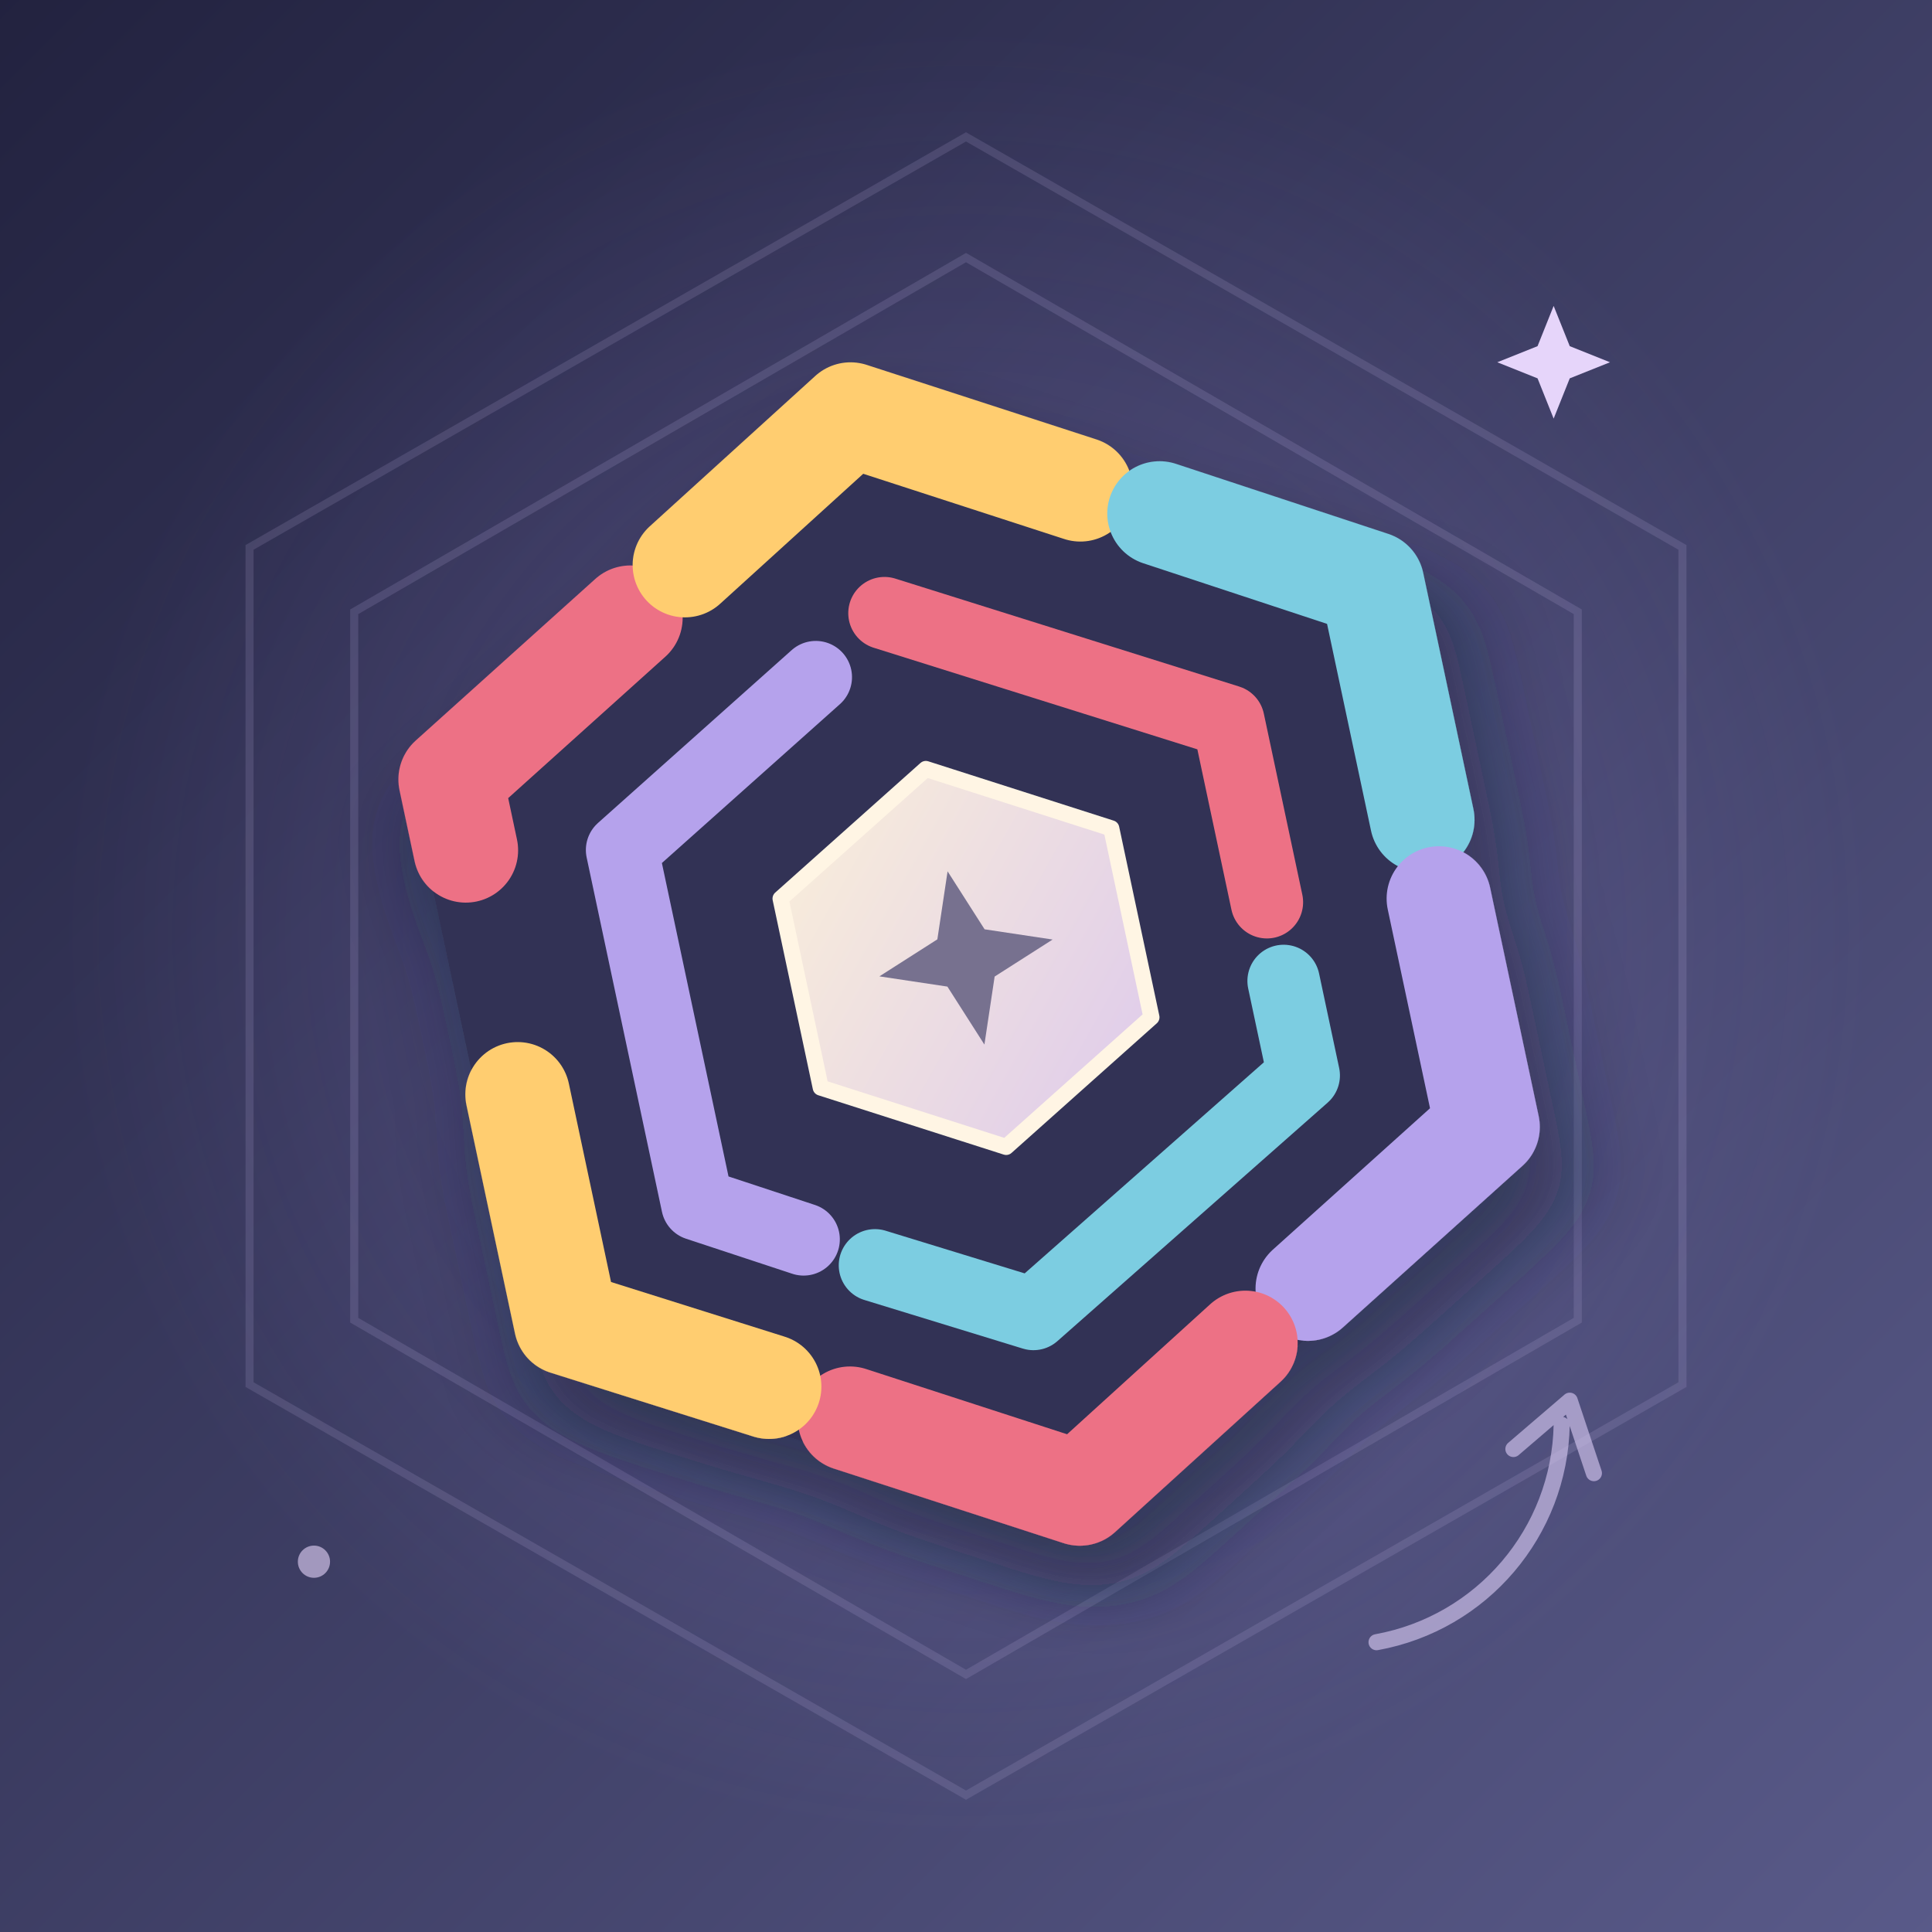
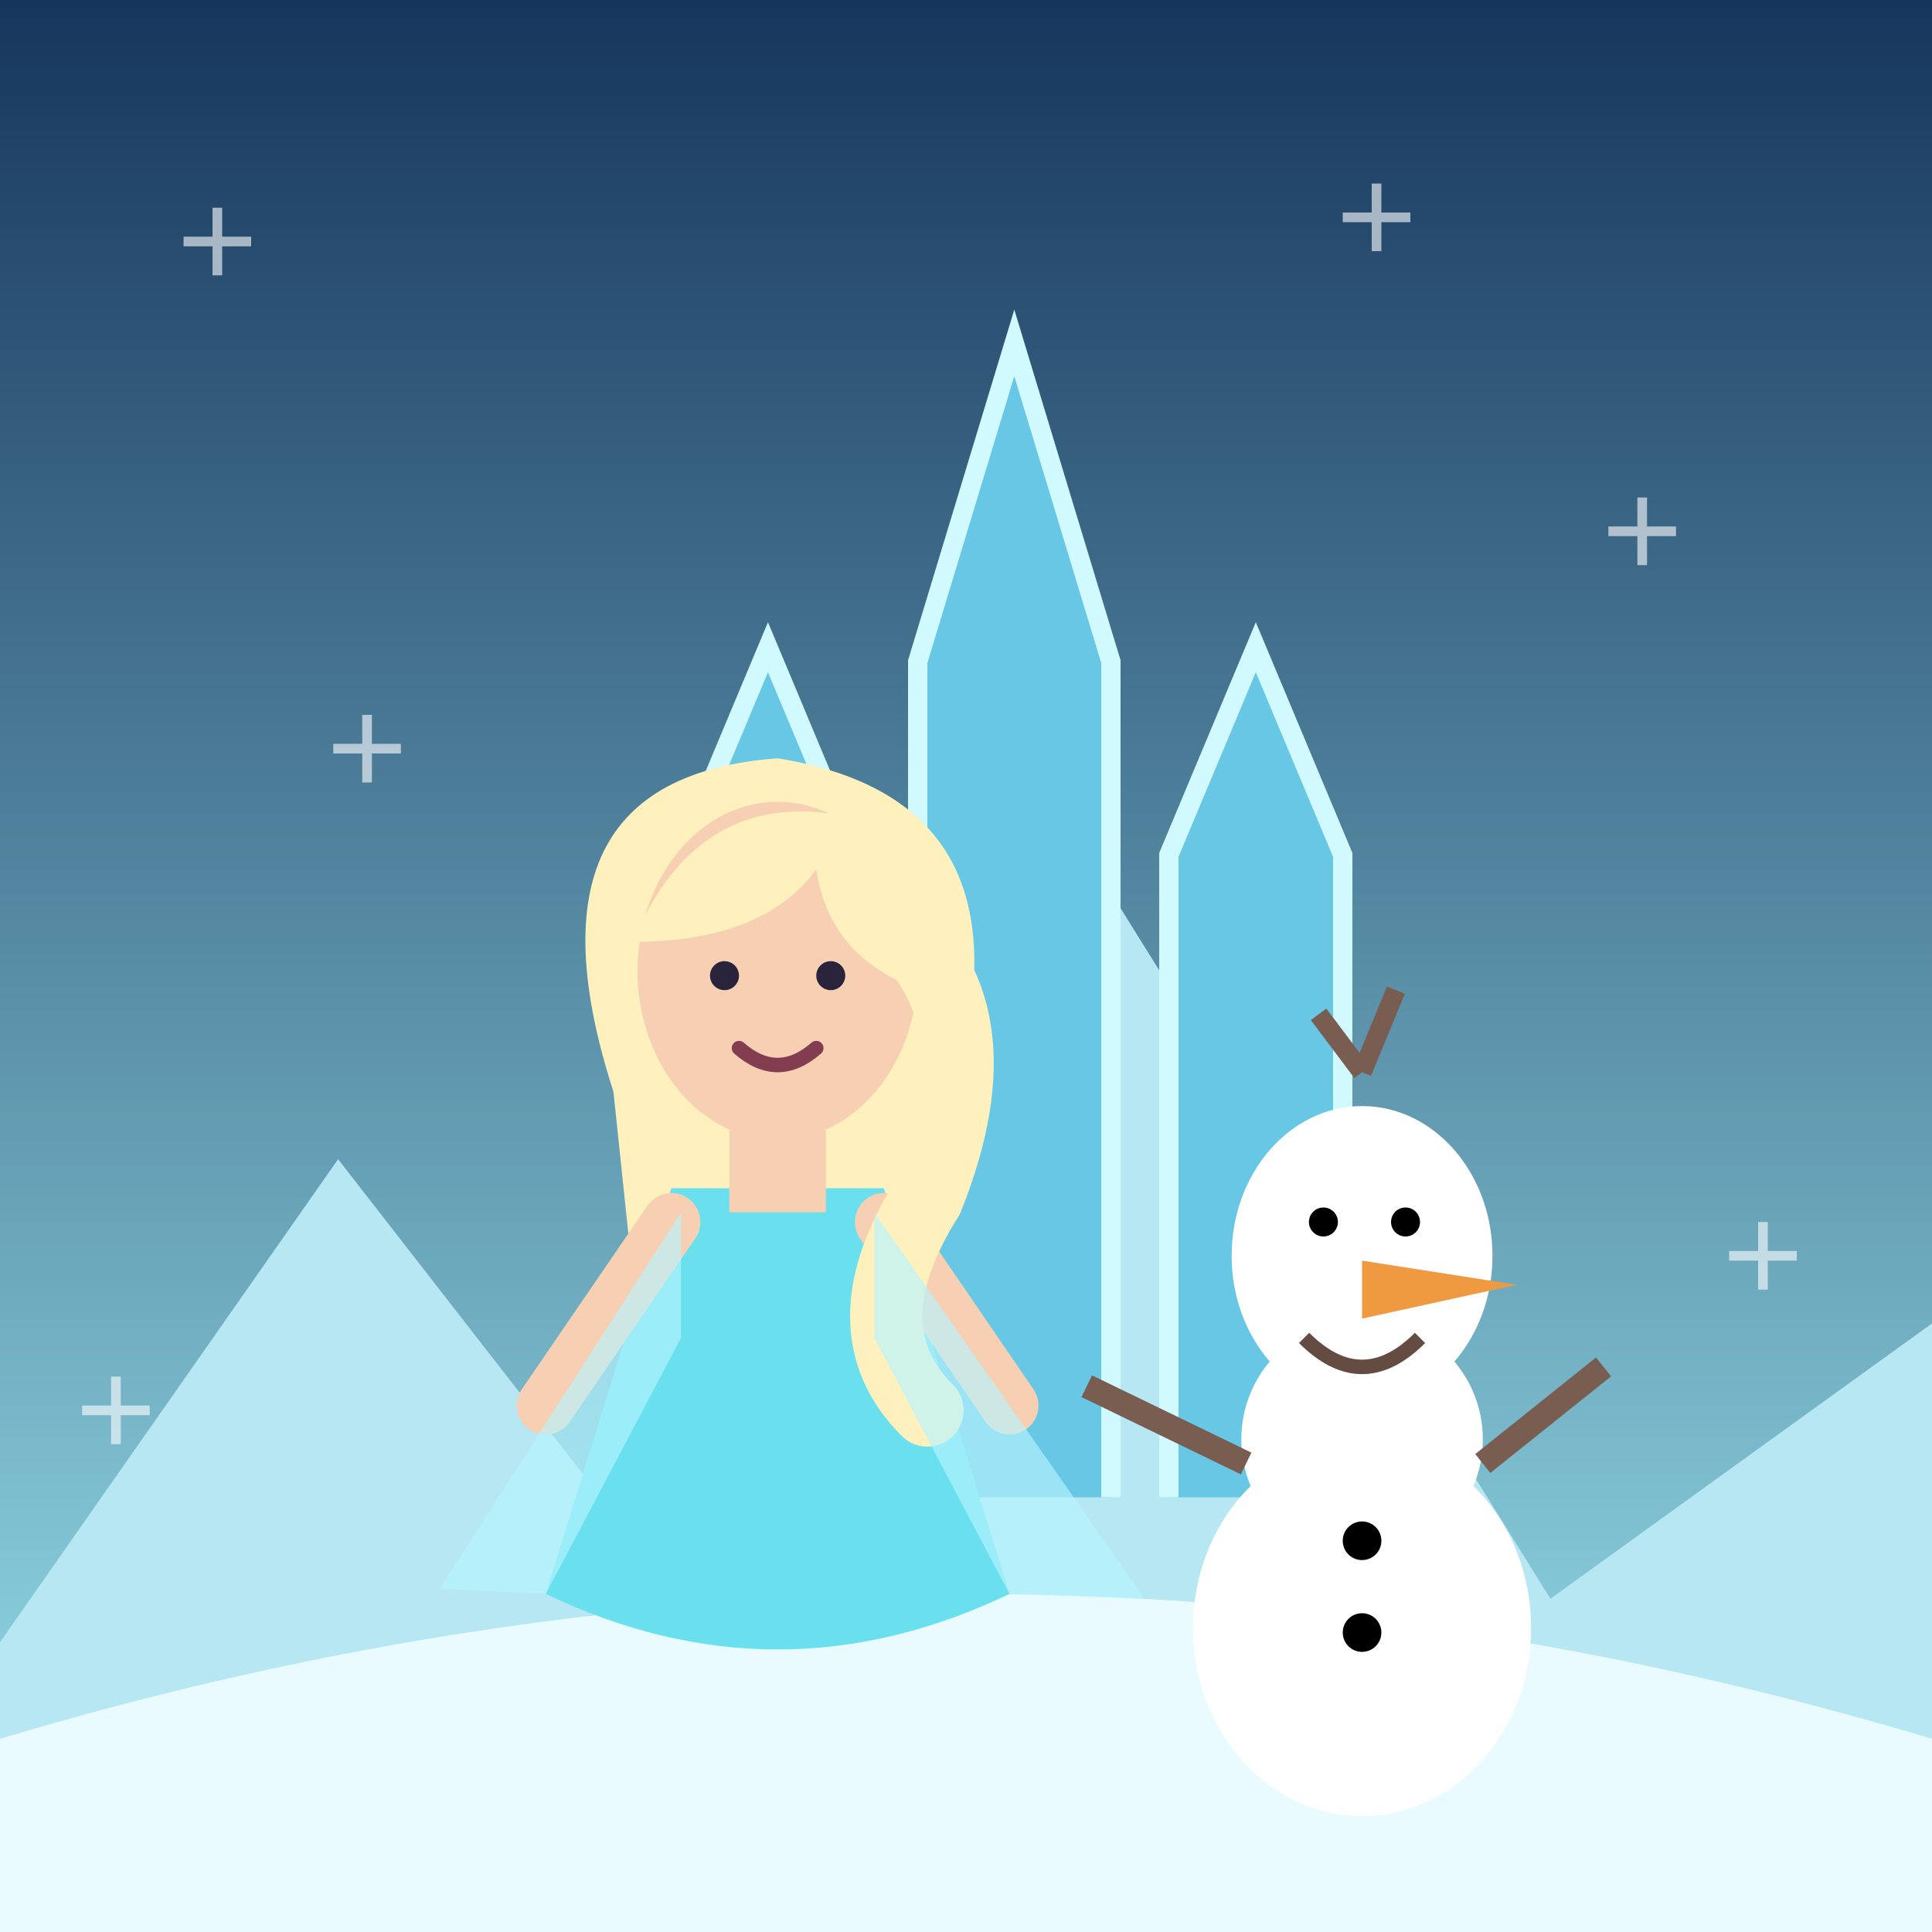
- <svg xmlns="http://www.w3.org/2000/svg" width="240" height="240" viewBox="0 0 240 240">
+ <svg xmlns="http://www.w3.org/2000/svg" viewBox="0 0 400 400">
  <defs>
-     <linearGradient id="sky" x2="1" y2="1">
-       <stop stop-color="#22223f" />
-       <stop offset="1" stop-color="#595a89" />
+     <linearGradient id="sky" x2="0" y2="1">
+       <stop stop-color="#16355c" />
+       <stop offset="1" stop-color="#9be6f0" />
    </linearGradient>
-     <radialGradient id="halo">
-       <stop stop-color="#b6a0ff" stop-opacity=".24" />
-       <stop offset="1" stop-color="#b6a0ff" stop-opacity="0" />
-     </radialGradient>
-     <linearGradient id="core" x2="1" y2="1">
-       <stop stop-color="#fbf0d9" />
-       <stop offset="1" stop-color="#ddc9ec" />
-     </linearGradient>
-     <filter id="shadow" x="-40%" y="-40%" width="180%" height="180%">
-       <feDropShadow dy="7" stdDeviation="5" flood-color="#181b38" flood-opacity=".5" />
-     </filter>
  </defs>
-   <path fill="url(#sky)" d="M0 0h240v240H0z" />
-   <circle cx="120" cy="116" r="114" fill="url(#halo)" />
-   <g fill="none" stroke="#c7b9eb" stroke-width="1">
-     <path d="m120 17 89 51v104l-89 51-89-51V68Z" opacity=".15" />
-     <path d="m120 32 76 44v88l-76 44-76-44V76Z" opacity=".16" />
+   <path fill="url(#sky)" d="M0 0h400v400H0z" />
+   <path d="M45 43v14m-7-7h14" stroke="#ffffff" stroke-width="2" opacity=".6" />
+   <path d="M340 103v14m-7-7h14" stroke="#ffffff" stroke-width="2" opacity=".6" />
+   <path d="M285 38v14m-7-7h14" stroke="#ffffff" stroke-width="2" opacity=".6" />
+   <path d="M76 148v14m-7-7h14" stroke="#ffffff" stroke-width="2" opacity=".6" />
+   <path d="M365 253v14m-7-7h14" stroke="#ffffff" stroke-width="2" opacity=".6" />
+   <path d="M24 285v14m-7-7h14" stroke="#ffffff" stroke-width="2" opacity=".6" />
+   <path d="M0 340l70-100 63 81 94-141 94 151 79-57v126H0z" fill="#b6e7f3" />
+   <path d="M141 310V177l18-43 18 43v133m13 0V137l20-66 20 66v173m12 0V177l18-43 18 43v133" fill="#68c7e4" stroke="#d0faff" stroke-width="4" />
+   <path d="M0 360Q200 300 400 360v40H0z" fill="#eafbff" />
+   <g transform="translate(161 226)">
+     <path d="M-34 0Q-55-65 0-69Q56-60 35 4L26 57H-28Z" fill="#fff1bd" />
+     <path d="M-22 20L-48 104Q0 127 48 104L22 20Z" fill="#6ae0ef" />
+     <path d="M-22 27L-48 65M22 27L48 65" stroke="#f7cfb3" stroke-width="12" stroke-linecap="round" />
+     <path d="M-10 8V25H10V8" fill="#f7cfb3" />
+     <ellipse cy="-25" rx="29" ry="35" fill="#f7cfb3" />
+     <path d="M-30-31Q-15-67 22-55L33-20Q11-26 8-46Q-3-31-30-31" fill="#fff1bd" />
+     <g fill="#29233b">
+       <circle cx="-11" cy="-24" r="3" />
+       <circle cx="11" cy="-24" r="3" />
+     </g>
+     <path d="M-8-9Q0-2 8-9" fill="none" stroke="#823e50" stroke-width="3" stroke-linecap="round" />
+     <path d="M22-36Q47-18 31 22Q14 49 31 66" fill="none" stroke="#fff1bd" stroke-width="15" stroke-linecap="round" />
+     <path d="M-20 25L-70 103l22 1 28-53M20 25l56 80-28-1-28-53" fill="#b5f4ff" opacity=".65" />
  </g>
-   <g transform="rotate(-12 120 119)" filter="url(#shadow)" stroke-linecap="round" stroke-linejoin="round">
-     <path d="m120 46 63 36v74l-63 36-63-36V82Z" fill="#303254" />
-     <g fill="none" stroke-width="13">
-       <path d="m62 93 0-9 26-15" stroke="#ed7185" />
-       <path d="m96 64 24-14 26 15" stroke="#ffcd70" />
-       <path d="m155 70 24 14v30" stroke="#7ccde1" />
-       <path d="m179 124 0 29-26 15" stroke="#b5a2ec" />
-       <path d="m144 173-24 14-26-15" stroke="#ed7185" />
-       <path d="m85 166-23-13v-29" stroke="#ffcd70" />
-     </g>
-     <g fill="none" stroke-width="9">
-       <path d="m119 75 39 22v23" stroke="#ed7185" />
-       <path d="m158 130 0 12-39 22-18-10" stroke="#7ccde1" />
-       <path d="m93 149-12-7V97l28-16" stroke="#b5a2ec" />
-     </g>
-     <path d="m120 95 21 12v24l-21 12-21-12v-24Z" fill="url(#core)" stroke="#fff5e4" stroke-width="2" />
-     <path d="m120 108 3 8 8 3-8 3-3 8-3-8-8-3 8-3Z" fill="#77718f" />
+   <g transform="translate(282 309)">
+     <ellipse cy="28" rx="35" ry="39" fill="#fff" />
+     <circle cy="-11" r="25" fill="#fff" />
+     <ellipse cy="-49" rx="27" ry="31" fill="#fff" />
+     <path d="M0-87l-9-12m9 12 7-17" stroke="#795d50" stroke-width="4" />
+     <circle cx="-8" cy="-56" r="3" />
+     <circle cx="9" cy="-56" r="3" />
+     <path d="M0-48l32 5-32 7" fill="#ef9a41" />
+     <path d="M-12-32q12 12 24 0" fill="none" stroke="#654c43" stroke-width="3" />
+     <circle cy="10" r="4" />
+     <circle cy="29" r="4" />
+     <path d="M-24-6l-33-16m82 16 25-20" stroke="#795d50" stroke-width="5" />
  </g>
-   <g fill="#e6d5fa">
-     <path d="m193 38 2 5 5 2-5 2-2 5-2-5-5-2 5-2Z" />
-     <circle cx="39" cy="194" r="2" opacity=".6" />
-   </g>
-   <path d="M171 204a28 28 0 0 0 23-27m-6 3 7-6 3 9" fill="none" stroke="#d3c4ee" stroke-width="2" stroke-linecap="round" stroke-linejoin="round" opacity=".65" />
</svg>
